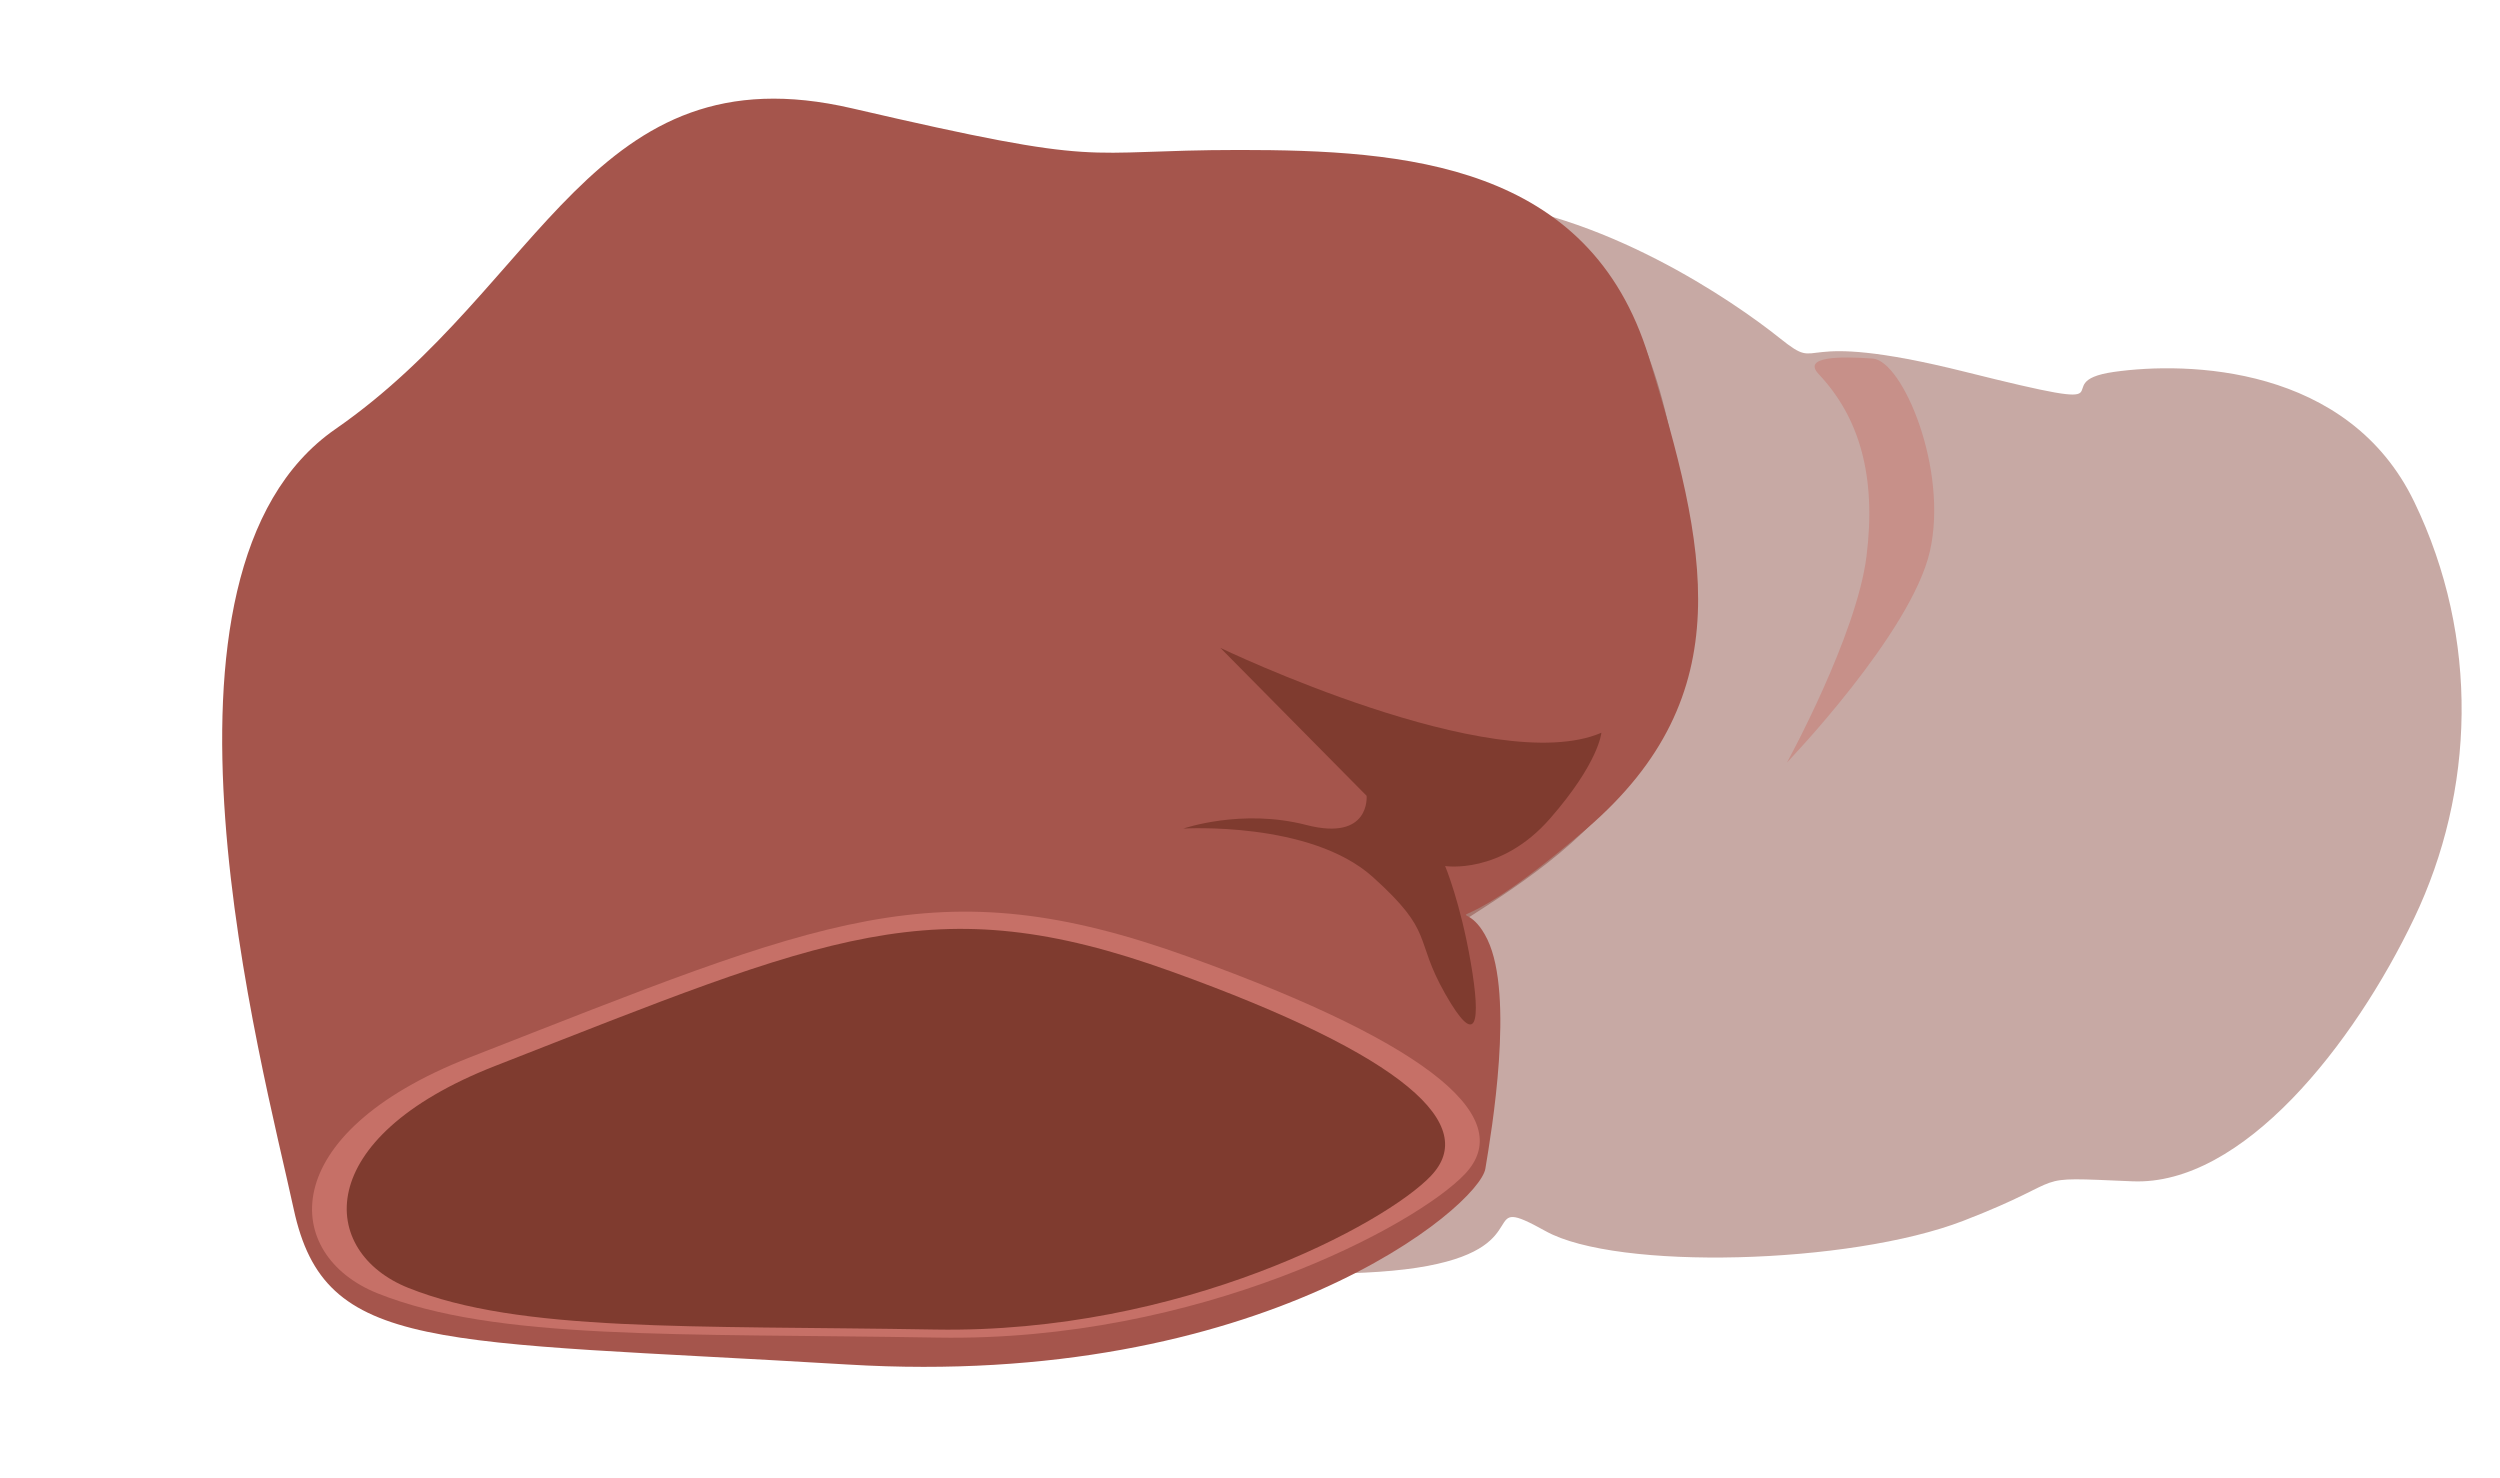
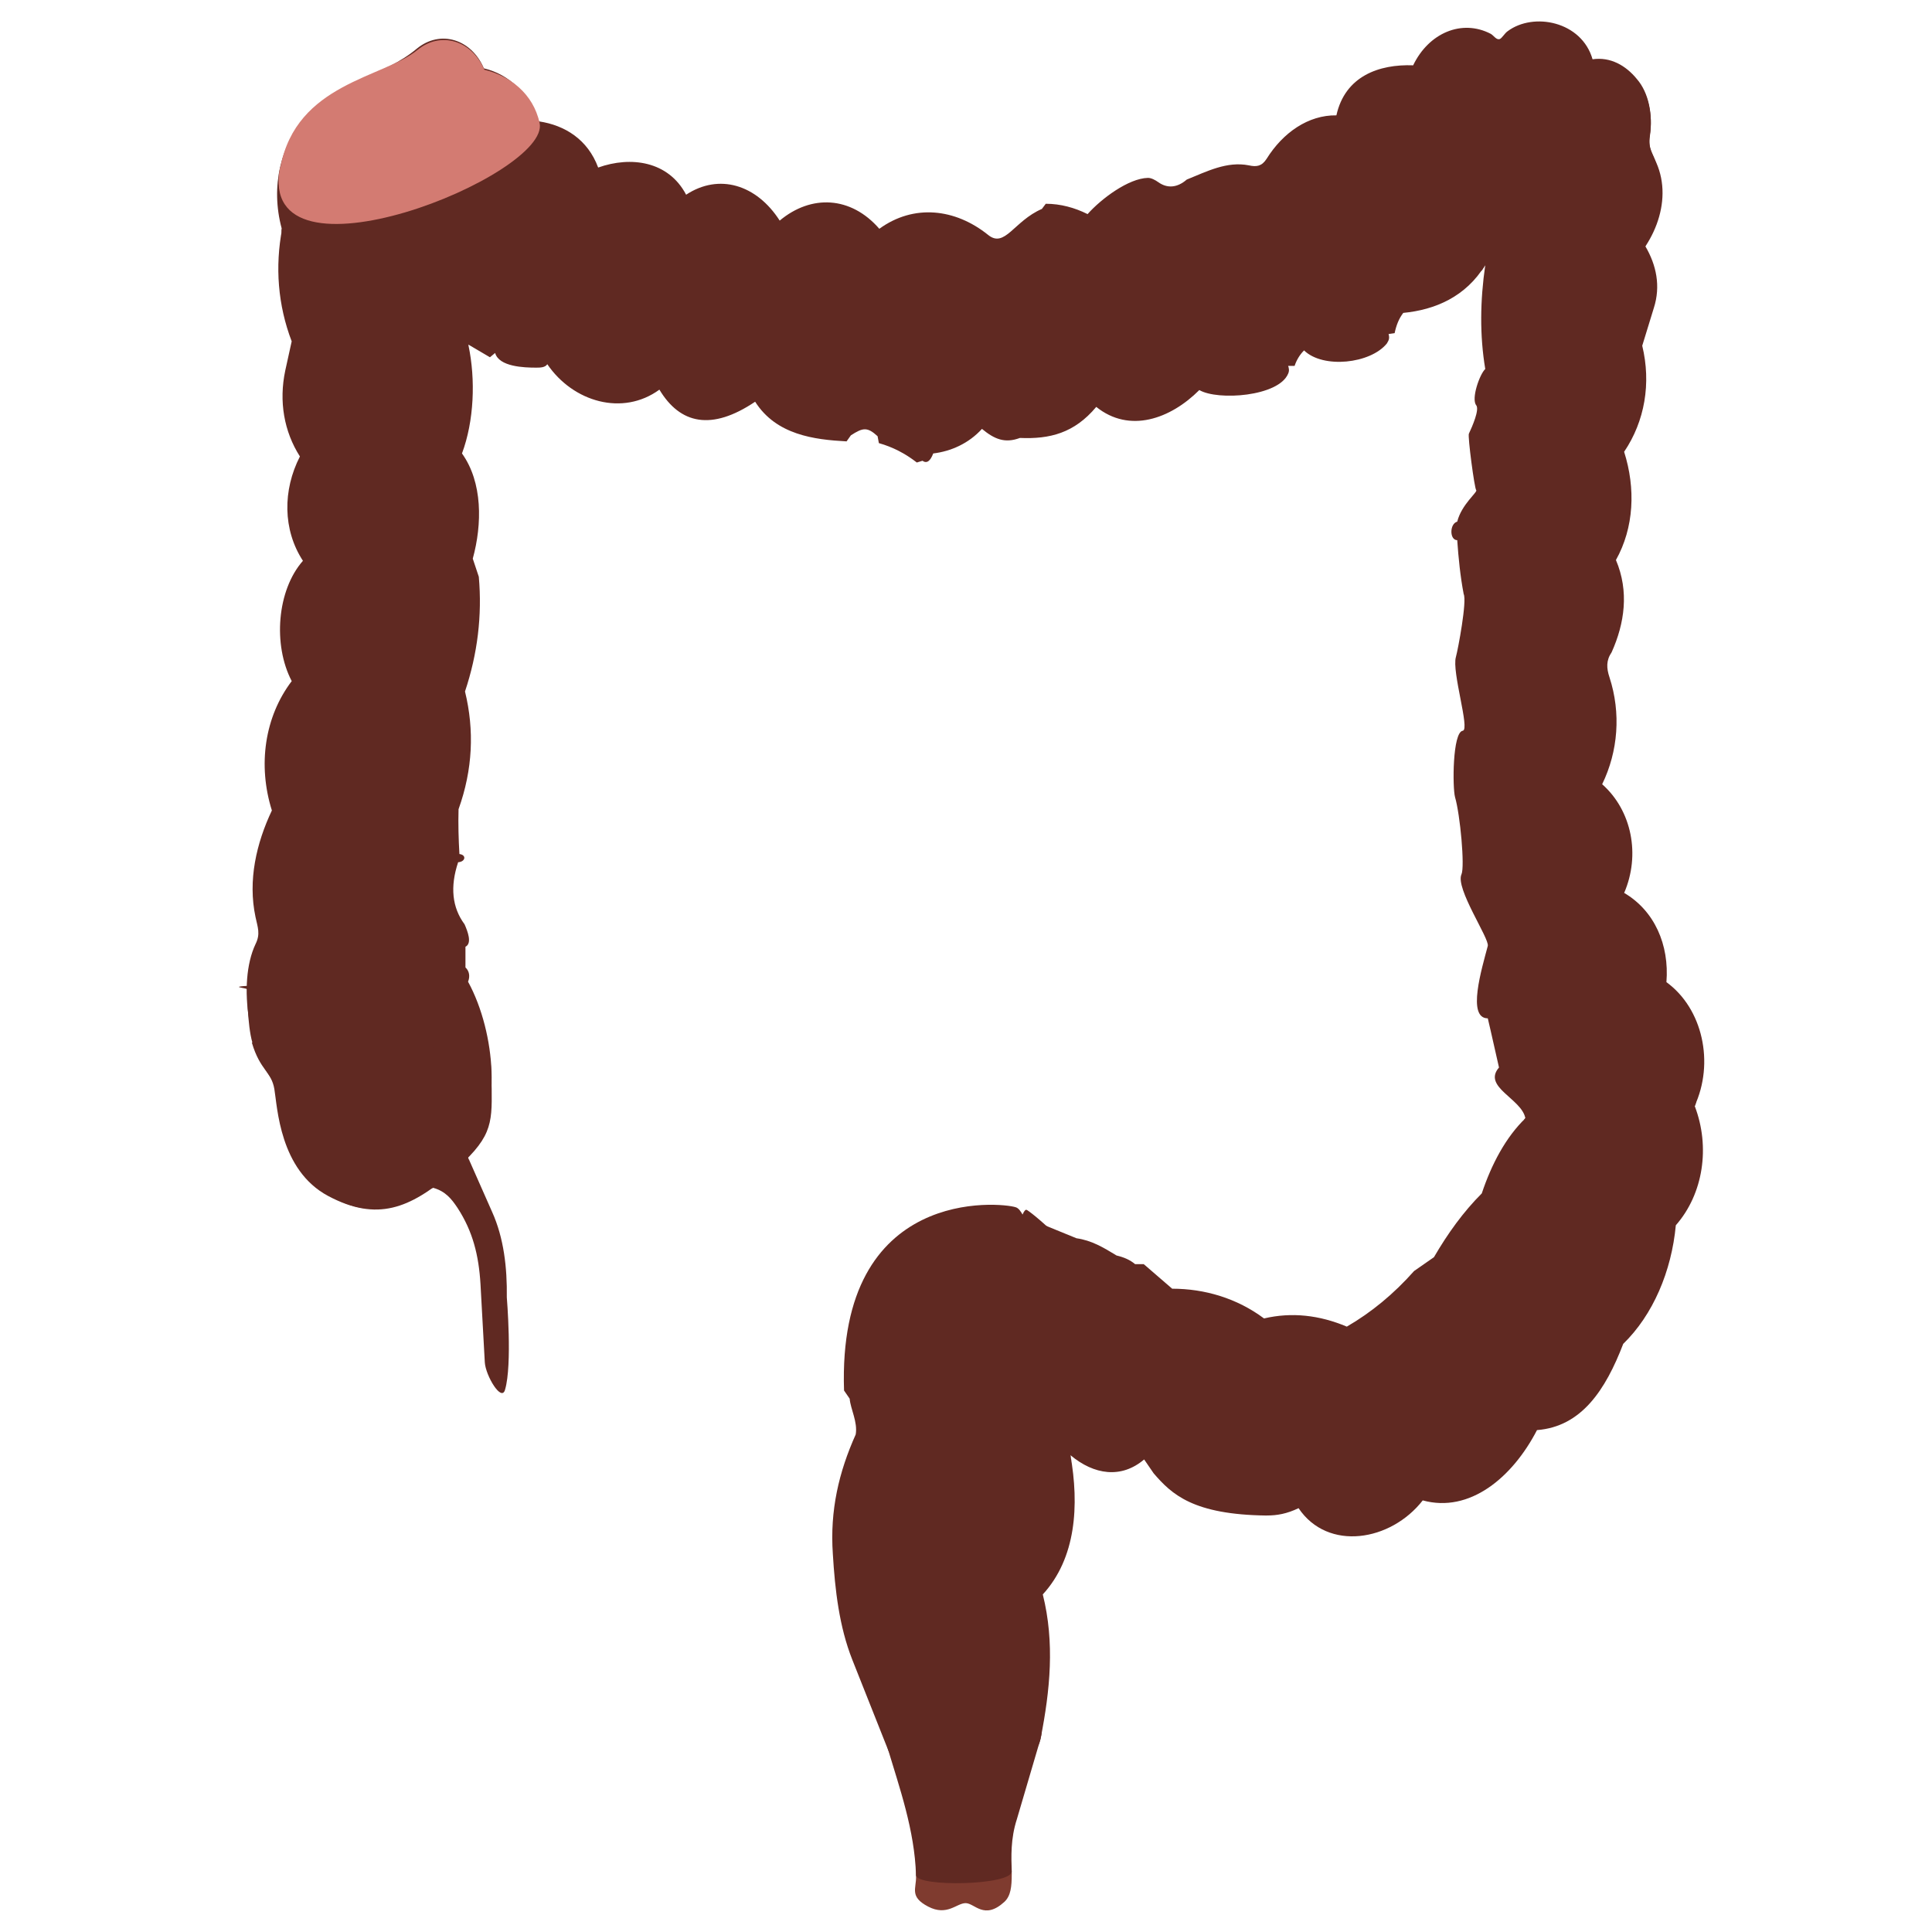
- <svg xmlns="http://www.w3.org/2000/svg" viewBox="0 0 530.09 313.18">
+ <svg xmlns="http://www.w3.org/2000/svg" id="Layer_1" data-name="Layer 1" viewBox="0 0 512 512">
  <defs>
    <style>
-       .cls-1, .cls-2 {
+       .cls-1 {
        fill: #7f3b2f;
      }

-       .cls-3, .cls-4, .cls-2, .cls-5 {
-         opacity: .44;
+       .cls-2 {
+         fill: #602922;
      }

-       .cls-3, .cls-6 {
-         fill: #c67067;
-       }
- 
-       .cls-4, .cls-7 {
-         fill: #a5554c;
-       }
- 
-       .cls-5 {
-         fill: #602922;
+       .cls-3 {
+         fill: #d37b72;
      }
    </style>
  </defs>
-   <g id="Transverse">
-     <g id="Layer_3" data-name="Layer 3">
-       <path class="cls-2" d="M310.71,42.47c28.84,2.12,56.87,21.39,66.7,29.26,9.83,7.87.98-2.46,39.34,7.13,38.36,9.59,15.98,2.21,31.47,0,15.49-2.21,49.67-1.48,63.68,27.54,14.01,29.01,12.79,61.47,0,88.27-12.79,26.8-36.39,56.8-59.75,55.81-23.36-.98-11.65-.98-35.82,8.36-24.17,9.34-73.59,10.57-88.59,2.21-15-8.36-1.48,2.95-25.08,7.38s-81.63.24-109.66-19.55c-28.03-19.79-36.17-160.51-6.9-165.88s24.34,8.16,46.97-2.91c22.63-11.07,4.78-4.66,33.37-21.26,28.59-16.6,37.41-16.86,44.26-16.36Z" />
-     </g>
-     <path class="cls-2" d="M232.16,84.15c-33.37,12.99-33.96-12.99-55.82,4.43s-40.46,55.82-27.76,88.31c12.7,32.49,11.52,15.95,22.45,42.82,10.93,26.88,33.67,46.66,72.95,31.31,39.28-15.36,28.35-27.47,49.32-44.3,20.97-16.83,64.38-30.71,64.09-82.1s-20.38-91.26-57.59-80.33c-37.21,10.93-35.15,18.02-48.88,28.94s-18.75,10.93-18.75,10.93Z" />
-     <path class="cls-4" d="M294.88,54.85c-33.47,9.84-31.62,16.21-43.97,26.04s-16.87,9.83-16.87,9.83c-30.02,11.69-30.55-11.69-50.21,3.99-19.65,15.67-36.39,50.2-24.97,79.43,11.43,29.22,10.36,14.34,20.19,38.51,9.83,24.18,30.29,41.97,65.62,28.17,35.33-13.82,25.5-24.71,44.36-39.85,18.86-15.13,57.91-27.63,57.65-73.85-.27-46.23-18.34-82.09-51.8-72.26ZM286.19,197.12c-6.19,4.97-9.04,9.44-11.6,13.72h0c-13.19,9.07-33.65-4.03-35.24-13.71-1.58-9.68,1.98-30.44-8.69-40.13-10.68-9.68-22.93-8.1-19.97-22.53,2.96-14.44,26.89-28.08,35.77-25.9,8.9,2.17,31.23-13.44,37.76-24.5,6.52-11.07,17.22-18.6,26.49-17.6,5.99.64,9.04,1.3,11.36,2.99,11.35,11.78,17.34,33.84,17.48,59.3.24,42.79-35.9,54.34-53.36,68.36Z" />
-     <path class="cls-5" d="M339.55,128.77c.24,42.79-35.9,54.34-53.36,68.36-6.19,4.97-9.04,9.44-11.6,13.72h0c-13.19,9.07-33.65-4.03-35.24-13.71-1.58-9.68,1.98-30.44-8.69-40.13-10.68-9.68-22.93-8.1-19.97-22.53,2.96-14.44,26.89-28.08,35.77-25.9,8.9,2.17,31.23-13.44,37.76-24.5,6.52-11.07,17.22-18.6,26.49-17.6,5.99.64,9.04,1.3,11.36,2.99,11.35,11.78,17.34,33.84,17.48,59.3Z" />
-     <path class="cls-3" d="M322.07,69.46c-2.32-1.69-5.37-2.34-11.36-2.99-9.27-1-19.97,6.52-26.49,17.6-6.52,11.06-28.86,26.68-37.76,24.5-8.89-2.17-32.81,11.46-35.77,25.9-2.96,14.43,9.29,12.84,19.97,22.53,10.67,9.69,7.12,30.45,8.69,40.13,1.58,9.68,22.04,22.78,35.24,13.72h0s-.02.02-.02.03c-.02.04-.05.1-.11.19-.25.4-.48.81-.72,1.2-.04.07-.09.14-.13.21-3.33,5.55-6.83,10.83-17.39,16.49-.24.13-.48.27-.73.38-.34.19-.68.36-1.04.54-.26.13-.53.27-.8.39-2.48,1.22-5.3,2.45-8.52,3.71-32.7,12.78-51.64-3.69-60.73-26.06-9.1-22.37-8.12-8.61-18.69-35.66-10.57-27.05,4.91-59.01,23.11-73.51,18.2-14.51,18.69,7.13,46.48-3.69,0,0,4.18,0,15.61-9.1,11.44-9.09,9.71-15,40.69-24.09,8.31-2.44,15.6-1.83,21.82,1.18,3.16,1.53,6.04,3.69,8.65,6.39Z" />
-     <g id="Layer_4" data-name="Layer 4">
-       <path class="cls-2" d="M325.57,73.36c-1.18-1.73-2.23-2.96-3.5-3.89-2.32-1.69-5.37-2.34-11.36-2.99-9.27-1-19.97,6.52-26.49,17.6-6.52,11.06-28.86,26.68-37.76,24.5-8.89-2.17-32.81,11.46-35.77,25.9-2.96,14.43,9.29,12.84,19.97,22.53,10.67,9.69,7.12,30.45,8.69,40.13,1.58,9.68,22.04,22.78,35.24,13.72,0,0,0,.02,0,.03-.02.04-.05.1-.11.19-.13.23-.37.64-.72,1.2-.04.07-.09.14-.13.21-2.16,3.37-7.88,11.2-17.39,16.49-.24.13-.48.27-.73.38-.34.19-.68.36-1.04.54-.26.13-.53.27-.8.39-13.69,6.45-22.21-4.3-36.84-21.3-14.63-17,8.69-23.32-12.46-36.96-21.15-13.64-13.04-32.02-5.33-45.47,7.71-13.44,28.07-22.73,44.87-23.52,16.81-.79,26.1-11.86,35.58-23.92,9.49-12.06,22.37-20.75,33.84-16.09.04.02.07.03.11.04,11.34,4.65,15.47,15.13,12.14,10.28Z" />
-     </g>
-     <g id="Layer_5" data-name="Layer 5">
-       <path class="cls-3" d="M385.62,79.32c8.7,9.22,12.26,21.74,10.15,38.61s-16.87,43.75-16.87,43.75c0,0,26.36-27.41,30.31-44.8,3.95-17.39-5.8-40.39-12.12-40.85-7.25-.53-14.94-.39-11.46,3.29Z" />
-     </g>
+   <g id="Anus">
+     <path class="cls-1" d="M268.12,496.7c0,3.2-.23,5.71-1.94,7.31-5.37,4.91-7.88.34-10.28.34s-4.91,3.54-9.94.91-3.09-4.8-3.2-8c-.34-11.88,25.37-15.08,25.37-.57h0Z" />
  </g>
-   <g id="Hepatic_flexure" data-name="Hepatic flexure">
-     <path class="cls-7" d="M349.63,75.8c12.22,40.09,19.82,71.48-13.17,99.88s-26.81,11.61-21.07,23.54.88,40.64-.44,48.59-47.26,46.82-135.17,41.52-110.87-2.26-117.5-32.94-35.05-134.98,8.83-165.4C115.29,60.38,125.41,10.15,180.66,22.97c55.21,12.81,47.26,8.83,82.16,8.83s74.23,2.74,86.81,44Z" />
-     <path class="cls-6" d="M310.62,248.93c-10.33,10.91-56.35,35.63-111.76,34.69s-93.68.66-118.81-9.39c-20.19-8.08-22.07-33.75,19.57-50.03,75.11-29.36,98.77-40.6,152.3-21.35,53.53,19.25,69.39,34.79,58.7,46.08Z" />
-     <path class="cls-1" d="M303.46,249.28c-9.72,10.26-53.01,33.52-105.13,32.63s-88.12.62-111.75-8.83c-18.99-7.6-20.76-31.75,18.4-47.06,70.65-27.62,92.91-38.19,143.26-20.08s65.28,32.72,55.21,43.34Z" />
-     <path class="cls-1" d="M339.55,155.37c-22.84,9.83-80.78-17.99-80.78-17.99l31,31.36s.88,9.72-12.81,6.18-26.05.77-26.05.77c0,0,26.93-1.66,40.18,10.27s8.57,12.81,15.33,24.74,7.64,6.18,5.43-6.63-5.43-20.44-5.43-20.44c0,0,11.78,1.9,22.22-10.04s10.91-18.23,10.91-18.23Z" />
+   <g id="Anal_Canal" data-name="Anal Canal">
+     <path class="cls-2" d="M275.78,460.71l-6.29,21.37c-1.71,5.26-1.49,10.06-1.37,13.83s-25.25,4.23-25.37,1.03c-.34-11.88-4.46-23.43-7.43-33.37s44.57-15.31,40.45-2.97h0v.11Z" />
+   </g>
+   <path id="Ascending_Colon" data-name="Ascending Colon" class="cls-2" d="M124.14,91.49c1.94,9.14,1.49,20.11-1.71,28.68,5.49,7.66,5.37,18.74,2.86,27.88l1.6,4.8c.91,10.28-.34,20.45-3.66,30.4,2.51,10.28,2.06,20.68-1.71,31.2-.11,4,0,7.88.23,11.88,1.94.23,1.6,2.06-.34,2.17-2.17,6.51-1.6,12,1.71,16.46.8,1.83,2.06,5.03.23,5.94v5.49c1.03.91,1.26,2.4.69,3.77,7.54,13.83,8.68,35.54,1.14,42.62-1.37,1.26-1.6,3.09-.91,4.57,0,0-6.4,6.17-9.48,7.43l-13.94,5.37c-6.74,1.03-14.51-2.74-19.2-8.46-5.26-6.29-7.31-14.97-7.77-23.54-7.88-8-11.08-27.54-6.17-37.94,1.37-2.74.57-4.46,0-7.2-2.06-9.71.23-19.54,4.34-28.23-3.77-12-1.94-24.8,5.26-34.28-5.03-9.6-3.89-24.11,2.97-31.88-5.37-8.23-5.37-18.74-.8-27.65-4.23-6.63-5.6-14.63-3.89-22.74l1.71-7.77c-3.66-9.6-4.46-19.77-2.51-29.94,11.43-24.45,49.37,30.74,49.37,30.74h0v.23h0Z" />
+   <path id="Sigmoid_Colon" data-name="Sigmoid Colon" class="cls-2" d="M335.66,401.63c-19.43-.23-25.14-5.6-29.94-11.2l-2.51-3.66c-6.06,5.14-13.26,4.11-19.54-1.14,2.4,13.48-12.34-63.54-10.97-62.62l12.57,5.14c4,.57,7.08,2.4,10.63,4.57,1.94.46,3.54,1.14,4.91,2.29h2.29l7.54,6.51c8.57,0,17.14,2.51,24.34,7.88,7.31-1.71,14.63-.91,21.94,2.17,6.51-3.77,12.46-8.68,17.83-14.74l5.26-3.66c3.66-6.29,7.77-12,12.68-16.91,2.51-7.54,6.29-14.86,11.66-20-1.03-5.14,50.05-14.63,44.79-3.09,4.11,10.74,2.29,23.2-5.03,31.54-1.14,12.23-6.06,23.77-13.94,31.43-4.69,12.23-11.08,21.94-22.85,22.85-6.51,12.57-17.83,22.05-30.28,18.63-8.46,10.86-25.14,13.6-32.91,2.06-3.09,1.49-5.71,1.94-8.34,1.94h-.11Z" />
+   <path id="Cecum" class="cls-2" d="M66.77,276.39c2.17,7.31,5.14,7.54,5.94,12.23s1.37,21.48,14.28,28.34,21.6,3.31,32.45-5.94,10.97-12.8,10.86-22.51-1.03-10.63-1.14-12.11-8.91-16.8-8.23-2.51c.69,14.28-35.77-13.48-49.82-12.91-14.06.57-4.57.69-5.6,1.37,0,0,0,9.26,1.37,13.94h-.11v.11Z" />
+   <path id="Descending_colon" data-name="Descending colon" class="cls-2" d="M404.22,296.27c-1.03-5.14-11.43-8.23-6.97-13.37-1.94-8.68-2.97-13.03-2.97-13.03-5.6,0-1.6-13.14,0-19.2.46-1.94-8.68-15.31-6.97-18.97.91-2.06-.34-15.77-1.71-20.45-.69-2.51-.69-17.26,2.06-17.6,1.94-.34-2.97-15.66-1.83-19.54.57-2.06,2.97-14.86,2.06-16.68-.91-4.8-1.37-9.48-1.71-14.28-2.06,0-2.06-4.34,0-4.91,1.14-4.57,5.49-7.88,5.03-8.34-.46-.46-2.29-14.28-1.94-14.97.91-1.94,2.86-6.4,1.94-7.54-1.37-1.71.91-8.23,2.4-9.6-1.49-8.91-1.37-18.06,0-27.54-5.14,8.46,8.57-18.51,17.6-18.17,4.11-8.57,29.03,6.74,24.8,13.14,2.97,5.03,4.11,10.63,2.29,16.34l-3.09,10.06c2.4,9.94.69,20-4.8,28.11,3.09,9.71,2.63,20.11-2.17,28.68,3.54,8.34,2.29,16.8-1.14,24.45-1.49,2.17-1.37,4.23-.57,6.63,3.09,9.48,2.29,19.65-1.94,28.34,7.88,6.97,10.17,18.74,5.83,28.8,8,4.69,12,13.71,11.2,23.65,9.6,6.97,12.8,21.37,7.43,32.91,4.11,10.74-50.17,8.23-44.79,3.09h.23-.23Z" />
+   <path id="Transverse_Colon" data-name="Transverse Colon" class="cls-2" d="M393.59,70.24c-5.14,8.46-13.37,11.88-21.71,12.68-1.14,1.49-1.83,3.2-2.29,5.37l-1.6.23c.34,1.26,0,1.71-.46,2.51-4.34,5.37-16.91,6.74-21.94,1.83-1.03,1.03-1.94,2.4-2.51,4.11h-1.71c.23.57.34,1.37,0,2.06-2.51,6.06-18.63,7.2-23.54,4.34-7.66,7.66-18.51,11.54-27.31,4.46-5.83,6.97-12.34,8.57-20.23,8.23-4,1.49-6.74.34-10.06-2.4-3.54,3.89-8.23,5.94-12.91,6.51-.8,2.06-1.71,2.74-2.86,1.94l-1.49.46c-3.09-2.4-6.4-4.11-10.06-5.14l-.34-1.83c-2.74-2.51-3.89-2.29-7.08-.23l-1.14,1.6c-8.57-.46-18.63-1.71-24.23-10.51-11.54,7.77-19.88,5.94-25.37-3.2-9.71,7.08-22.85,3.31-29.71-6.74-.57.91-1.94.91-2.97.91-3.2,0-9.83-.23-10.86-3.89l-1.37,1.14-5.83-3.43c1.94,9.14-51.31-20.68-49.37-30.74-2.97-11.08-.34-22.28,6.74-29.83,9.6-10.06,20.11-10.28,29.14-17.83,6.17-5.03,14.4-2.51,17.71,5.26,6.74,1.6,11.88,6.63,14.63,14.06,6.86,1.03,12.91,4.8,15.66,12.23,8.68-3.09,18.63-1.71,23.31,7.2,8.68-5.71,18.63-2.74,24.8,6.86,8.34-6.97,18.86-6.51,26.4,2.17,9.14-6.63,20.11-5.37,28.8,1.6,4.46,3.66,6.86-3.66,14.28-6.86l1.03-1.37c3.89,0,7.66,1.03,11.08,2.74,3.66-4.11,10.86-9.48,16-9.6.91,0,1.94.57,2.74,1.14,2.4,1.71,5.03,1.49,7.54-.69,5.37-2.17,10.63-4.91,16.46-3.77,2.06.46,3.43.23,4.69-1.71,4.34-6.97,11.08-11.66,18.51-11.54,2.29-10.4,11.31-13.6,20.34-13.26,4.11-8.57,12.91-12.34,20.57-8.34.8.46,1.49,1.71,2.4,1.37.57-.23,1.26-1.49,2.06-2.06,6.86-5.14,19.65-2.63,22.51,7.43,4.69-.69,8.8,1.6,11.77,5.26,3.09,3.54,4.23,9.37,3.43,14.63-.57,3.66.46,4.69,1.71,7.54,9.14,20.8-21.83,50.51-45.14,26.85h0l-.23.23h0Z" />
+   <path id="Hepatic_flexure" data-name="Hepatic flexure" class="cls-3" d="M74.31,44.3c4.23-22.28,27.31-23.65,36.34-31.08,6.17-5.03,14.4-2.51,17.71,5.26,6.74,1.6,12.91,6.29,14.63,14.06,3.2,13.83-75.19,45.48-68.79,11.88h.11v-.11Z" />
+   <path id="Splenic_Flexure" data-name="Splenic Flexure" class="cls-2" d="M397.48,10.7c.57-.23,1.26-1.49,2.06-2.06,6.86-5.14,19.65-2.63,22.51,7.43,4.69-.69,8.8,1.6,11.77,5.26,3.09,3.54,4.23,9.37,3.43,14.63-.57,3.66.91,4.57,1.71,7.54,11.2,41.71-63.88-23.2-41.25-32.68h-.23v-.11Z" />
+   <path id="Appendix" class="cls-2" d="M124.36,307.47l6.06,13.71c3.09,6.86,4,14.74,3.89,22.63,0,0,1.49,17.83-.46,24.45-.91,3.43-5.14-3.66-5.37-7.2l-1.14-20.68c-.46-7.77-2.06-14.06-6.06-20.23-1.6-2.4-3.2-4.46-6.51-5.37,0,0-2.74-15.77,9.48-7.43h.11v.11Z" />
+   <g id="Rectum">
+     <path class="cls-2" d="M283.66,385.52c2.4,13.48,1.49,27.43-7.31,37.02,3.2,12.8,1.94,25.37-.57,38.17-2.51,12.8-36.22,13.6-40.45,2.97l-9.48-23.88c-3.43-8.68-4.57-18.4-5.14-28-.8-11.54,1.6-21.71,6.06-31.65.57-3.31-1.37-6.74-1.6-9.48l-1.49-2.17c-1.83-54.39,41.71-49.82,45.48-48.57.8.23,1.37,1.14,1.83,1.94.23-.57.69-1.37,1.03-1.26,1.49.34,51.31,40.57,11.66,64.91h0Z" />
  </g>
</svg>
